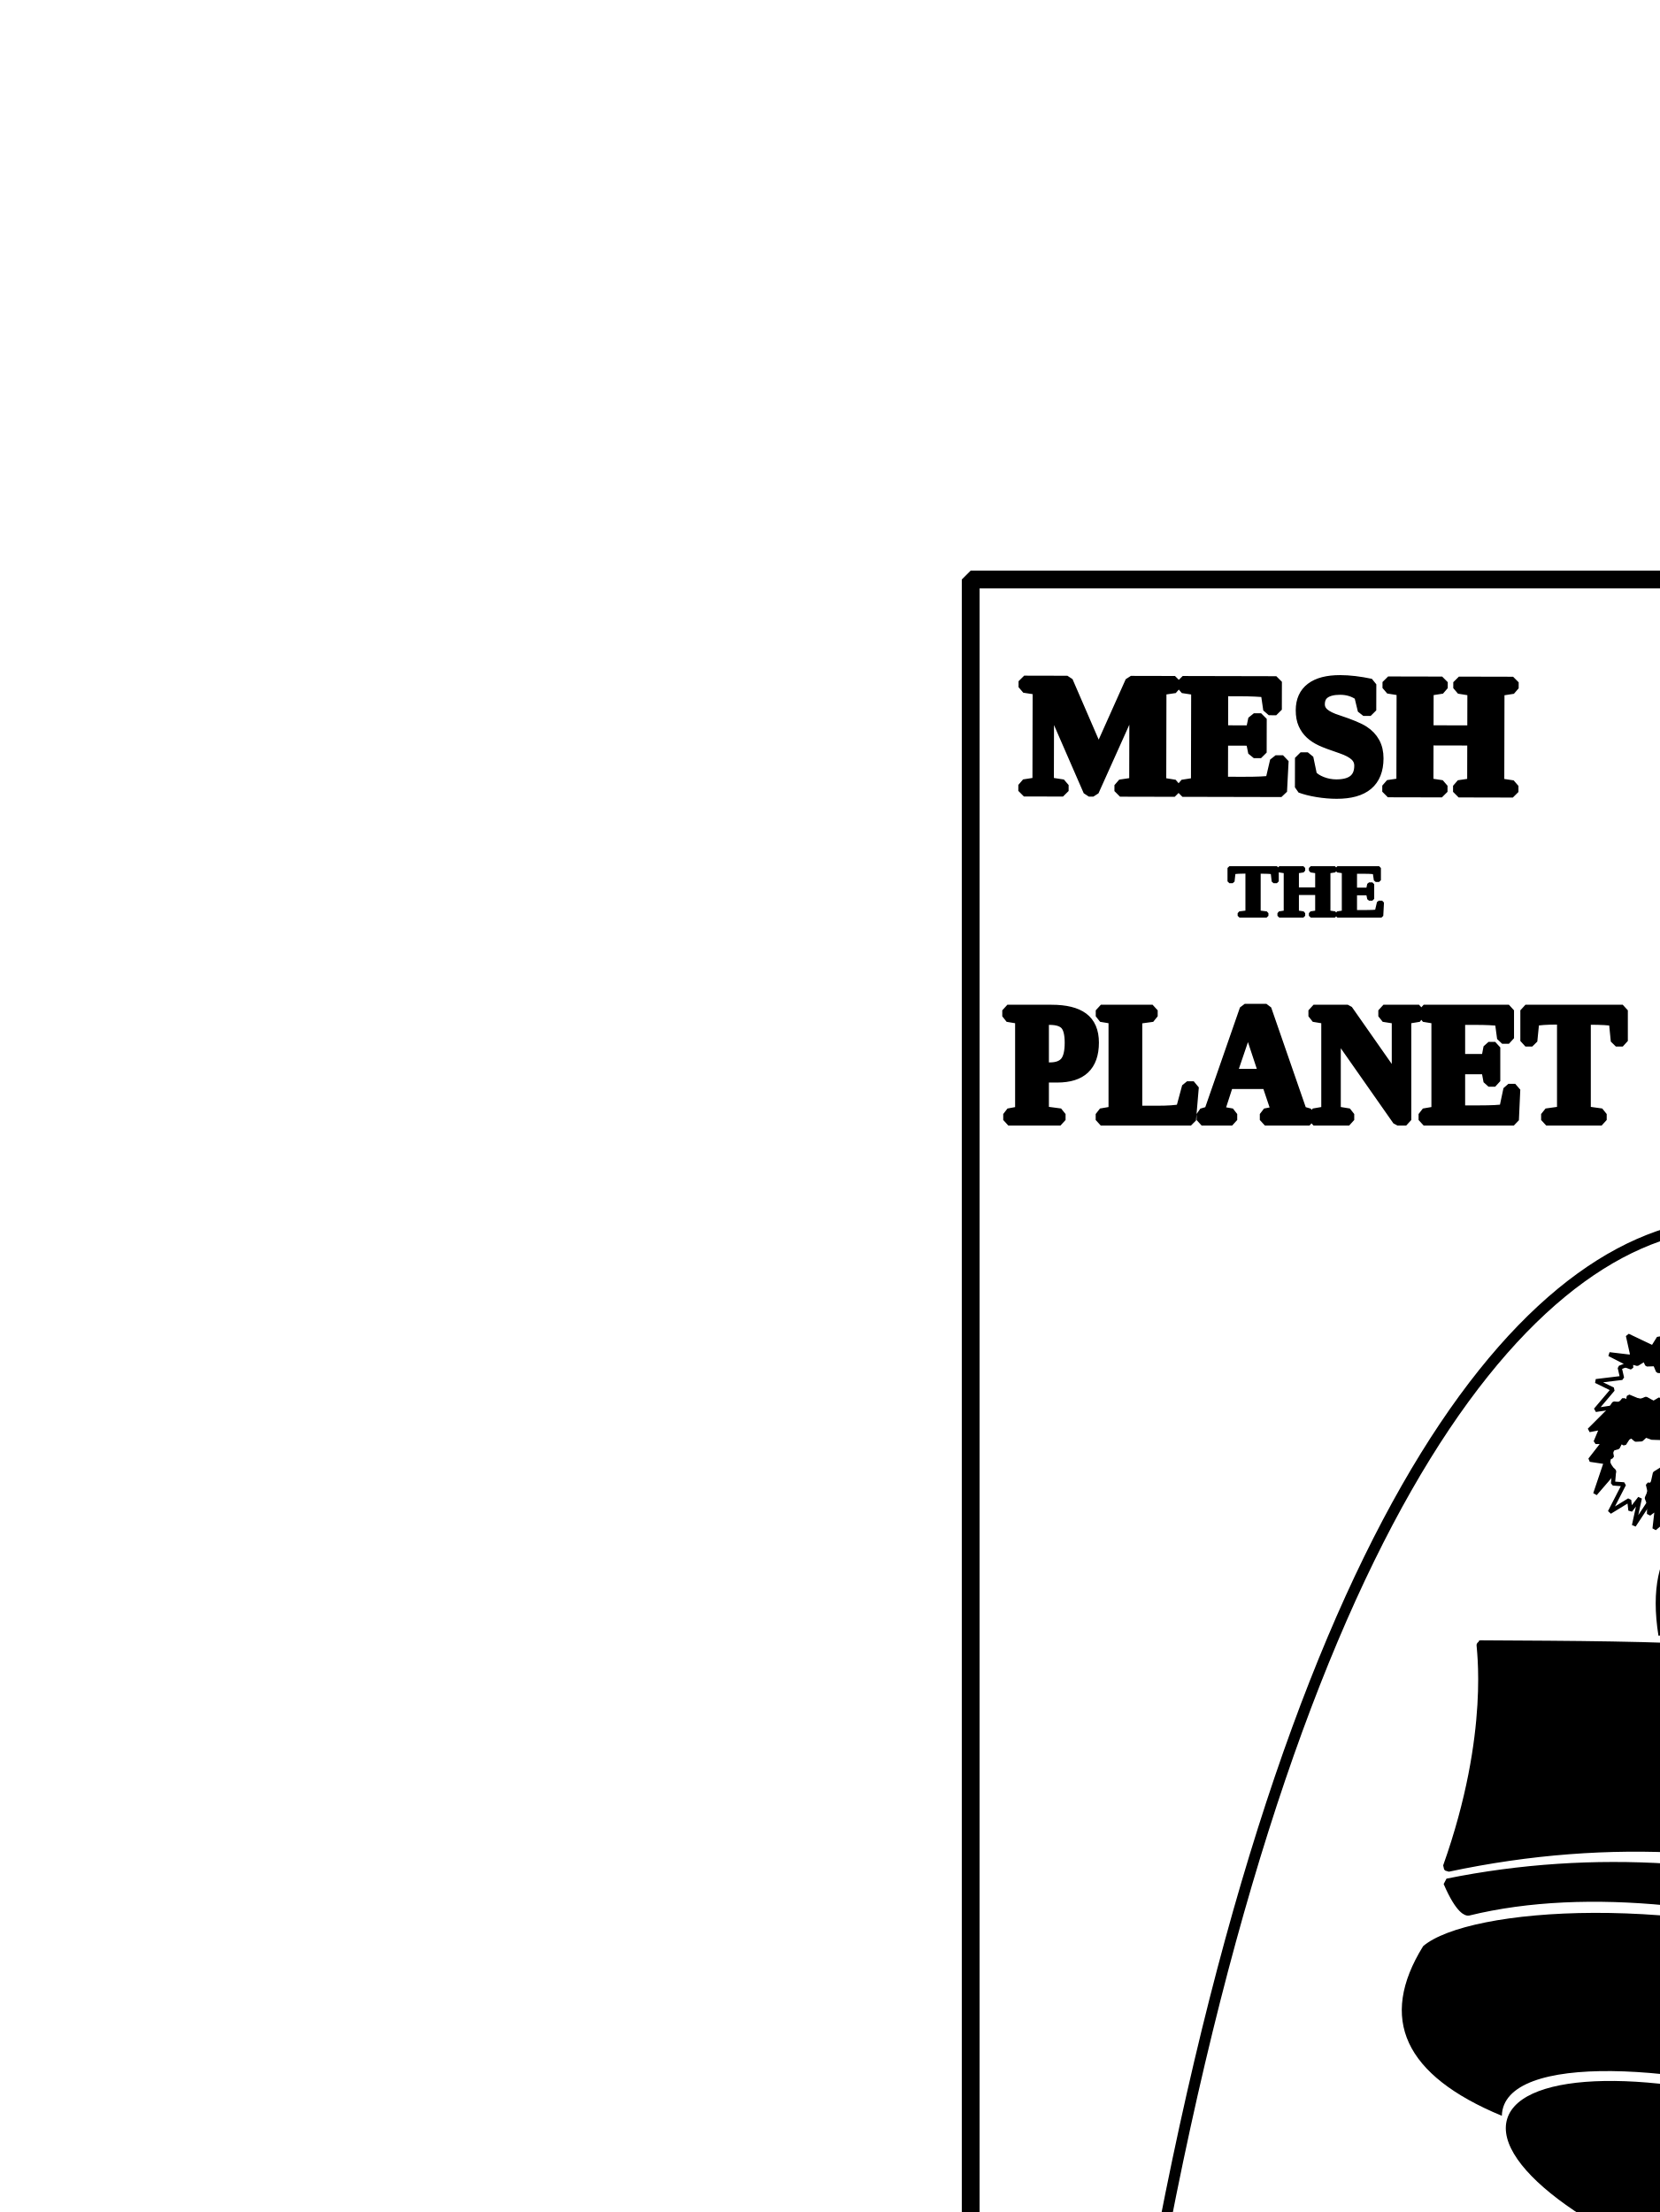
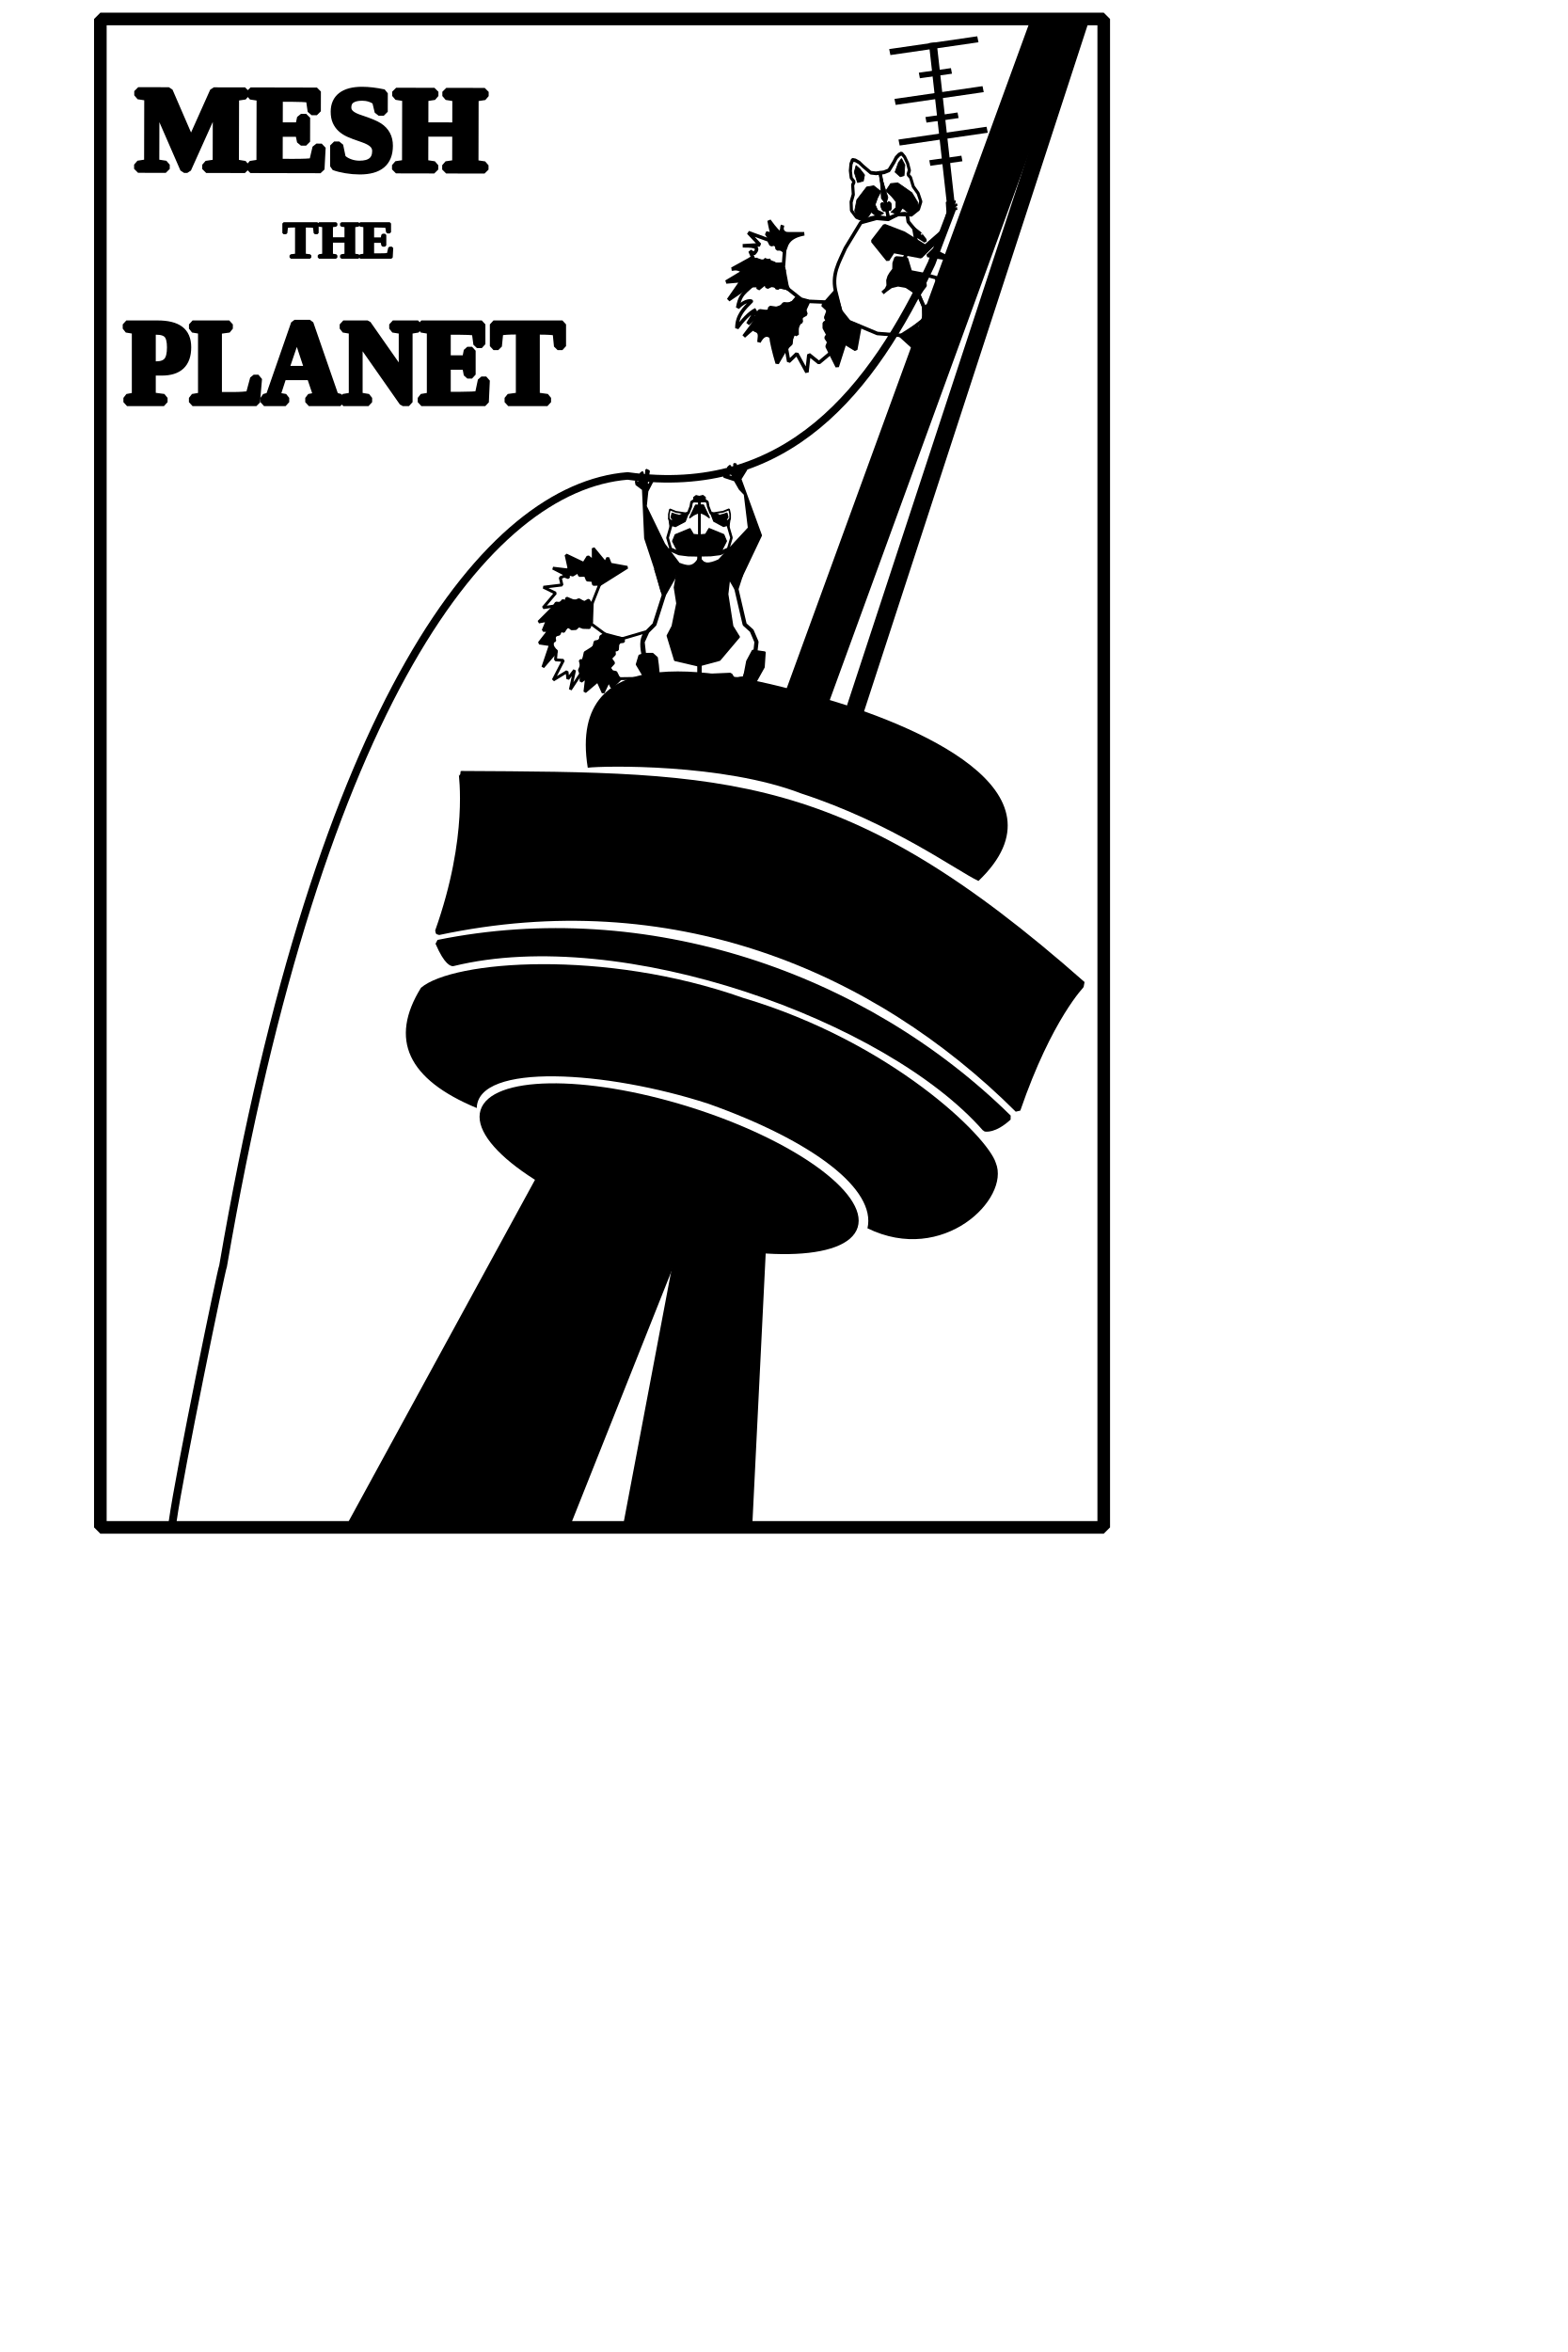
- <svg xmlns="http://www.w3.org/2000/svg" width="648.48pt" height="864.48pt" viewBox="0 0 648.48 864.48">
+ <svg xmlns="http://www.w3.org/2000/svg" width="864.48pt" height="1296.72pt" viewBox="0 0 864.48 1296.72">
  <defs />
-   <g id="group0" transform="matrix(0.6439767 0 0 0.6439428 363.84 216.24)" fill="none">
+   <g id="group0" transform="matrix(0.6439767 0 0 0.6439428 39.83999 0.2399902)" fill="none">
    <path id="shape0111" transform="matrix(1.1159 0 0 1.074663 85.98168 39.41045)" fill="none" stroke="#000000" stroke-width="6" stroke-linecap="square" stroke-linejoin="miter" stroke-miterlimit="2" d="M583.601 0L597.688 130.646C593.932 140.979 582.314 172.369 582.203 173.078C537.1 273.175 471.817 359.781 349.063 342.156C241.607 351.273 113.238 520.725 38.713 971.468C37.423 974.148 5.28 1135.56 0 1175.14" />
    <path id="shape311" transform="matrix(-0.2702121 0.03546806 0.06016113 0.3288145 691.4199 158.0897)" fill="#000000" fill-rule="evenodd" stroke="#000000" stroke-width="2.4" stroke-linecap="square" stroke-linejoin="bevel" d="M0 16.56L18.72 0L41.4 0.72L79.2 30.24L91.8 56.88L90 73.8L64.08 86.04L41.4 65.88L25.92 79.92L3.6 72.72L20.52 63.36L25.2 48.24L14.04 32.04Z" />
    <path id="shape021" transform="matrix(-0.2702121 0.03546806 0.06016113 0.3288145 689.311 133.6789)" fill="none" stroke="#000000" stroke-width="9.6" stroke-linecap="square" stroke-linejoin="bevel" d="M0.96 160.8L34.08 153.6L54.24 154.56L72.96 159.36L98.88 146.88L110.4 128.64L106.56 107.04L95.52 88.32L92.16 64.32L85.92 56.16L92.64 45.6L91.2 27.36L85.44 10.08L78.24 0L69.6 2.4L59.04 9.12L49.44 19.68L29.28 38.88L12.96 42.24L0 42.24Z" />
    <path id="shape24" transform="matrix(0.2702121 -0.03546806 0.06016113 0.3288145 689.0698 133.7193)" fill="none" stroke="#000000" stroke-width="9.6" stroke-linecap="square" stroke-linejoin="bevel" d="M0.96 160.8L34.08 153.6L54.24 154.56L72.96 159.36L98.88 146.88L110.4 128.64L106.56 107.04L95.52 88.32L92.16 64.32L85.92 56.16L92.64 45.6L91.2 27.36L85.44 10.08L78.24 0L69.6 2.4L59.04 9.12L49.44 19.68L29.28 38.88L12.96 42.24L0 42.24Z" />
    <path id="shape25" transform="matrix(0.2702121 -0.03546806 0.06016113 0.3288145 691.6938 147.1531)" fill="#000000" fill-rule="evenodd" stroke="#000000" stroke-width="2.4" stroke-linecap="square" stroke-linejoin="bevel" d="M0 0L10.08 66.6C6.794 73.075 -4.227 84.192 10.201 80.038C14.514 73.73 0.05 86.255 0.699 82.355Z" />
    <path id="shape26" transform="matrix(0.2731139 -0.002831231 0.01759694 0.3329513 703.9719 135.4853)" fill="#000000" fill-rule="evenodd" stroke="#000000" stroke-width="2.4" stroke-linecap="square" stroke-linejoin="bevel" d="M22.513 0L31.873 16.56L27.553 43.56L15.613 46.341L0 34.402L12.433 10.08Z" />
    <path id="shape27" transform="matrix(0.2702121 -0.03546806 0.06016113 0.3288145 695.7831 157.5258)" fill="#000000" fill-rule="evenodd" stroke="#000000" stroke-width="2.4" stroke-linecap="square" stroke-linejoin="bevel" d="M0 16.56L18.72 0L41.4 0.72L79.2 30.24L91.8 56.88L90 73.8L64.08 86.04L41.4 65.88L25.92 79.92L3.6 72.72L20.52 63.36L25.2 48.24L14.04 32.04Z" />
    <path id="shape28" transform="matrix(0.2702121 -0.03546806 0.06016113 0.3288145 696.2963 172.8529)" fill="#000000" fill-rule="evenodd" stroke="#000000" stroke-width="2.4" stroke-linecap="square" stroke-linejoin="bevel" d="M1.8 3.96L10.08 0C19.53 1.186 16.23 7.176 16.56 10.8C15.659 15.418 14.964 20.197 10.44 21.96C6.322 21.927 1.681 20.192 0 28.08C0.6 20.04 -0.813 12.805 1.8 3.96Z" />
    <path id="shape1111" transform="matrix(-0.2702121 0.03546806 0.06016113 0.3288145 691.6107 147.1552)" fill="#000000" fill-rule="evenodd" stroke="#000000" stroke-width="2.4" stroke-linecap="square" stroke-linejoin="bevel" d="M0 0L10.08 66.6C6.794 73.075 -4.227 84.192 10.201 80.038C14.514 73.73 0.05 86.255 0.699 82.355Z" />
    <path id="shape2111" transform="matrix(-0.2702121 0.03546806 0.06016113 0.3288145 676.8382 140.6279)" fill="#000000" fill-rule="evenodd" stroke="#000000" stroke-width="2.4" stroke-linecap="square" stroke-linejoin="bevel" d="M20.902 0L30.262 16.56L25.942 43.56L7.22 41.682L0 26.696L10.822 10.08Z" />
    <path id="shape411" transform="matrix(-0.2702121 0.03546806 0.06016113 0.3288145 696.4078 172.8295)" fill="#000000" fill-rule="evenodd" stroke="#000000" stroke-width="2.4" stroke-linecap="square" stroke-linejoin="bevel" d="M1.8 3.96L10.08 0C19.53 1.186 16.23 7.176 16.56 10.8C15.659 15.418 14.964 20.197 10.44 21.96C6.322 21.927 1.681 20.192 0 28.08C0.6 20.04 -0.813 12.805 1.8 3.96Z" />
    <path id="shape49" transform="matrix(-1.390057 0.2060849 0.1259093 1.282381 749.416 272.0847)" fill="#000000" fill-rule="evenodd" stroke="#000000" stroke-opacity="0" stroke-width="0.816" stroke-linecap="square" stroke-linejoin="bevel" d="M31.203 6.516L22.32 17.686L19.68 22.126L15.36 22.366L2.16 17.686L0 10.846L4.08 8.206L10.08 11.086L16.32 17.686L18.182 0Z" />
    <path id="shape53" transform="matrix(1.392169 0.2452921 -0.2219974 1.259959 730.268 256.87)" fill="#000000" fill-rule="evenodd" stroke="#000000" stroke-width="0.816" stroke-linecap="square" stroke-linejoin="bevel" d="M0 5.6L1.188 10.182L4.921 0.849L3.564 0Z" />
    <path id="shape1" transform="matrix(0.9870288 0.1605442 -0.1605442 0.9870289 662.9594 175.0745)" fill="none" stroke="#000000" stroke-width="3.038" stroke-linecap="square" stroke-linejoin="bevel" d="M14.607 12.96L5.035 36.607C1.851 49.218 -3.764 61.168 3.701 76.678L9.604 90.55L18.207 98.28L43.767 104.4L66.087 102.6L81.116 86.213L79.047 74.52L72.567 65.16L61.767 60.48L57.807 50.4L56.007 37.8L58.887 29.16L63.927 21.24L60.327 10.8L54.567 5.76L52.767 0L44.847 0.72L37.287 6.48L27.207 7.2Z" />
    <path id="shape21" transform="matrix(0.9848303 0.1735214 -0.1735214 0.9848303 727.6531 234.191)" fill="none" stroke="#000000" stroke-width="3.038" stroke-linecap="square" stroke-linejoin="bevel" d="M0 17.28L4.32 9.36L1.08 0L12.6 1.08L17.28 9.36L14.76 20.52L6.84 28.44Z" />
    <path id="shape31" transform="matrix(0.9848303 0.1735214 -0.1735214 0.9848303 748.6334 169.001)" fill="#000000" fill-rule="evenodd" stroke="#000000" stroke-opacity="0" stroke-width="3.038" stroke-linecap="square" stroke-linejoin="bevel" d="M6.022 13.466L9.313 9.109L7.509 10.116L11.009 8.466L10.081 6.131L8.228 7.357L10.514 4.676L9.325 2.817L8.228 4.472L8.376 1.347L7.113 0.536L6.701 2.775L6.244 0L4.631 0.629L4.834 3.623L2.683 5.711L2.428 3.774L1.76 2.427L0 3.685L2.458 13.806Z" />
    <path id="shape41" transform="matrix(0.9848303 0.1735214 -0.1735214 0.9848303 595.9459 188.3386)" fill="#000000" fill-rule="evenodd" stroke="#000000" stroke-width="3.038" stroke-linecap="square" stroke-linejoin="bevel" d="M18.146 23.503L19.198 17.467C21.07 11.249 26.34 8.251 32.326 5.931L17.616 8.485C12.77 8.236 12.299 4.221 12.821 2.019L12.652 9.36C10.589 8.572 7.501 6.545 0.768 0C5.541 12.942 6.998 12.17 4.185 11.095L0 10.858C1.224 11.438 4.404 17.328 9.535 17.951C12.871 19.531 14.57 21.443 17.906 23.023Z" />
    <path id="shape51" transform="matrix(0.9848303 0.1735214 -0.1735214 0.9848303 576.2139 198.3111)" fill="none" stroke="#000000" stroke-width="3.038" stroke-linecap="square" stroke-linejoin="bevel" d="M37.288 22.498L36.088 10.498L21.448 3.058L21.448 3.298L2.77 0L14.248 8.578L0 11.942C5.539 10.944 16.34 8.694 10.62 16.894L6.937 15.35L11.848 22.738Z" />
    <path id="shape61" transform="matrix(0.9848303 0.1735214 -0.1735214 0.9848303 564.2919 216.5694)" fill="#000000" fill-rule="evenodd" stroke="#000000" stroke-width="3.038" stroke-linecap="square" stroke-linejoin="bevel" d="M19.262 0L3.048 13.092L19.461 7.968L2.575 13.175C7.429 11.444 8.776 12.176 13.308 13.234L0 24.839L13.028 21.325L4.556 39.633L24.261 20.448C29.306 20.576 34.336 20.319 39.381 20.448C43.776 20.559 48.186 21.056 52.581 21.168L45.621 2.688L16.676 1.918Z" />
    <path id="shape71" transform="matrix(0.9848303 0.1735214 -0.1735214 0.9848303 573.9773 239.5259)" fill="none" stroke="#000000" stroke-width="3.038" stroke-linecap="square" stroke-linejoin="bevel" d="M52.739 7.68L38.579 5.68434e-14C29.459 3.86358e-14 20.339 1.95399e-14 11.219 0L4.259 8.88C2.153 12.017 -0.022 14.961 0 23.949C5.838 15.148 11.229 16.242 10.499 16.56C5.788 23.315 0.397 30.441 2.383 41.277C5.33 34.962 10.857 25.933 15.655 22.897L12.999 25.802L15.78 23.606L10.917 36.009C15.133 30.576 19 26.647 22.731 24.331Z" />
    <path id="shape81" transform="matrix(0.9848303 0.1735214 -0.1735214 0.9848303 581.9908 248.4925)" fill="#000000" fill-rule="evenodd" stroke="#000000" stroke-width="3.038" stroke-linecap="square" stroke-linejoin="bevel" d="M49.051 0.48L43.771 0L8.332 23.368L0 39.702C5.104 33.581 6.164 30.69 8.538 32.836C14.334 33.452 12.993 38.407 13.596 42.18C15.56 36.044 18.586 33.635 23.01 36.135C23.763 39.343 27.674 48.628 32.125 57.436L39.707 36.848L46.411 2.16Z" />
    <path id="shape91" transform="matrix(0.9848303 0.1735214 -0.1735214 0.9848303 619.4637 253.6577)" fill="none" stroke="#000000" stroke-width="3.038" stroke-linecap="square" stroke-linejoin="bevel" d="M11.49 2.375L0 45.423L3.765 55.726L9.453 47.9L20.711 62.001L19.742 46.819L29.458 52.174L41.752 37.579C49.403 33.639 32.066 8.654 26.731 0L10.53 2.135Z" />
    <path id="shape101" transform="matrix(0.9848303 0.1735214 -0.1735214 0.9848303 647.3061 247.7329)" fill="#000000" fill-rule="evenodd" stroke="#000000" stroke-width="3.038" stroke-linecap="square" stroke-linejoin="bevel" d="M6.197 0.389L0 10.496C5.899 17.044 10.591 36.434 7.505 47.923L19.013 63.442L21.855 42.227L32.072 46.276L32.203 26.27L22.832 24.265C20.425 25.686 21.851 24.921 14.094 16.898L5.641 0Z" />
    <path id="shape111" transform="matrix(0.9848303 0.1735214 -0.1735214 0.9848303 596.6808 205.7531)" fill="#000000" fill-rule="evenodd" stroke="#000000" stroke-width="3.038" stroke-linecap="square" stroke-linejoin="bevel" d="M13.046 4.767L8.083 5.642L6.346 1.317L2.258 3.013L0 0L14.02 3.377Z" />
    <path id="shape121" transform="matrix(0.9848303 0.1735214 -0.1735214 0.9848303 577.5068 232.8242)" fill="#000000" fill-rule="evenodd" stroke="#000000" stroke-width="3.038" stroke-linecap="square" stroke-linejoin="bevel" d="M4.294 5.261L0.696 10.892L6.451 10.365L11.888 9.407L12.151 12.285L17.531 6.109L19.465 9.535L24.874 5.657L28.14 8.981L32.048 4.881L32.126 0L37.726 8.485L37.039 6.926L8.186 5.292L0 12.477Z" />
    <path id="shape131" transform="matrix(0.9848303 0.1735214 -0.1735214 0.9848303 618.9646 256.6525)" fill="#000000" fill-rule="evenodd" stroke="#000000" stroke-width="3.038" stroke-linecap="square" stroke-linejoin="bevel" d="M9.562 0L8.545 6.807L8.463 4.824L11.222 10.139L7.017 13.595L7.187 13.256L8.459 17.253L7.017 18.347C4.912 23.057 6.331 25.624 6.83 28.75L2.242 27.609L2.962 37.23L0 41.164L6.678 1.037Z" />
    <path id="shape141" transform="matrix(0.9848303 0.1735214 -0.1735214 0.9848303 582.4556 219.8302)" fill="#000000" fill-rule="evenodd" stroke="#000000" stroke-width="3.038" stroke-linecap="square" stroke-linejoin="bevel" d="M0.653 8.741L0 6.419L4.22 6.528L4.39 5.001L2.851 3.236L8.293 2.116L15.684 0L11.857 2.794L10.359 0.207L19.451 2.017L19.154 2.794L22.454 2.463L25.68 1.407L29.087 7.428L3.227 1.22Z" />
    <path id="shape151" transform="matrix(0.9848303 0.1735214 -0.1735214 0.9848303 589.1571 248.3915)" fill="#000000" fill-rule="evenodd" stroke="#000000" stroke-width="3.038" stroke-linecap="square" stroke-linejoin="bevel" d="M6.58 20.971L9.974 19.613L0 21.527L2.643 17.162L10.373 16.775L10.652 12.826L17.436 12.606L18.354 13.663L21.928 7.672L28.157 7.062L32.274 0L29.422 7.326L36.623 9.469L33.851 2.063L8.786 19.613Z" />
    <path id="shape161" transform="matrix(0.9848303 0.1735214 -0.1735214 0.9848303 642.9519 258.3841)" fill="#000000" fill-rule="evenodd" stroke="#000000" stroke-width="3.038" stroke-linecap="square" stroke-linejoin="bevel" d="M3.914 0L0 2.364L5.664 6.04L4.474 12.542L7.361 16.392L8.38 13.337L4.125 17.477L4.833 21.495L8.905 26.626L7.709 29.518L10.099 32.021Z" />
    <path id="shape17" transform="matrix(0.9848303 0.1735214 -0.1735214 0.9848303 699.5197 218.5072)" fill="#000000" fill-rule="evenodd" stroke="#000000" stroke-width="3.038" stroke-linecap="square" stroke-linejoin="bevel" d="M5.337 5.602L6.133 0.93L15.01 0L20.276 10.526L32.983 10.724L33.411 21.536L30.782 28.658L20.314 23.191L11.792 23.231L6.133 25.69L2.42 29.512L0 32.376L2.696 28.852L3.669 25.438L2.696 21.048L3.113 17.634L4.225 14.707L6.171 10.967Z" />
    <path id="shape18" transform="matrix(0.9848303 0.1735214 -0.1735214 0.9848303 691.2927 172.462)" fill="#000000" fill-rule="evenodd" stroke="#000000" stroke-width="3.038" stroke-linecap="square" stroke-linejoin="bevel" d="M15.53 47.687L18.924 39.711L42.92 40.083L57.68 19.203L60.841 0L59.48 0.123L58.4 14.163L45.08 30.723L25.203 22.741L7.731 19.314L0 34.117Z" />
    <path id="shape20" transform="matrix(1 0 0 1 720.6618 195.0717)" fill="#000000" fill-rule="evenodd" stroke="#000000" stroke-width="2.486" stroke-linecap="square" stroke-linejoin="bevel" d="M0 0C2.61 2.015 2.43 1.945 5.04 3.96C7.469 7.231 2.661 0.536 9.72 9.84L9.72 11.28L1.56 6L0.48 1.44Z" />
    <path id="shape211" transform="matrix(1 0 0 1 732.3018 213.3593)" fill="#000000" fill-rule="evenodd" stroke="#000000" stroke-width="2.486" stroke-linecap="square" stroke-linejoin="bevel" d="M7.932 1.754L17.892 6.674L17.05 7.976L0 5.232L5.34 0Z" />
    <g id="group01" transform="matrix(1 0 0 1 399.4217 396.6901)" fill="none">
      <path id="shape231" transform="matrix(1 0 0 1 3.84 92.47502)" fill="none" stroke="#000000" stroke-width="2.486" stroke-linecap="square" stroke-linejoin="bevel" d="M48.48 9.147C44.404 7.025 33.758 1.363 30.083 0.043C22.898 -0.285 22.104 1.312 20.919 2.589L14.64 5.067L16.08 11.307L0.24 13.227L10.56 18.267L0 30.747L9.6 29.307C13.914 27.507 17.467 24.159 24.652 24.82C34.665 25.352 38.465 28.165 41.52 28.227L48.24 11.307Z" />
      <path id="shape241" transform="matrix(1 0 0 1 -1.1368683772e-13 117.6349)" fill="#000000" fill-rule="evenodd" stroke="#000000" stroke-width="2.486" stroke-linecap="square" stroke-linejoin="bevel" d="M45.24 19.027L45.84 1.867L27.644 0L11.52 6.307L0 17.827L7.44 16.387L3.84 25.027L8.88 25.027L0.48 35.827L10.08 37.267L3.6 56.467L15.255 42.935C10.672 38.737 10.072 33.876 12.54 31.395C13.922 24.015 33.859 17.061 45.36 19.267Z" />
      <path id="shape29" transform="matrix(1 0 0 1 9.824745 130.5325)" fill="#000000" fill-rule="evenodd" stroke="#000000" stroke-width="2.239" stroke-linecap="square" stroke-linejoin="bevel" d="M33.602 9.843L28.171 9.673L24.438 8.316L21.892 10.691L18.328 10.861L14.934 7.976L11.54 13.237L9.334 12.049L7.637 15.443L3.224 16.631L4.073 21.213L0 21.383L2.036 10.861L17.819 0L35.468 3.734L35.468 3.734Z" />
      <g id="group1" transform="translate(11.47373, -1.1368683772e-13)" fill="none">
        <path id="shape02" transform="matrix(0.7405635 0 0 0.6873078 72.36445 162.562)" fill="#000000" fill-rule="evenodd" stroke="#000000" stroke-width="2.006" stroke-linecap="square" stroke-linejoin="bevel" d="M34.2 31.44L28.303 46.711L18.083 47.16L9.434 30.542L0 13.474L3.145 2.246L9.434 0L18.476 0L23.586 4.941L24.765 14.373L25.945 28.296Z" />
        <path id="shape11" transform="matrix(0.7405635 0 0 0.6873078 154.2115 159.8403)" fill="#000000" fill-rule="evenodd" stroke="#000000" stroke-width="2.006" stroke-linecap="square" stroke-linejoin="bevel" d="M0 36L7.014 46.08L19.095 46.08L28.058 37.44L36.631 20.88L37.8 2.16L23.771 0L17.146 13.32L13.639 33.12Z" />
-         <path id="shape21111" transform="matrix(0.7405635 0 0 0.6873078 143.2808 -1.1368683772e-13)" fill="#000000" fill-rule="evenodd" stroke="#000000" stroke-width="2.006" stroke-linecap="square" stroke-linejoin="bevel" d="M0 119.16L33.84 79.92L29.16 38.16L23.4 31.68L17.64 20.88L5.4 16.56L5.4 12.96L16.56 17.28L9.72 4.68L12.24 2.16L17.64 14.4L16.92 0L19.08 0.36L19.8 14.04L22.68 3.6L27 2.88L22.32 14.4L28.8 7.56L31.32 7.2L24.48 19.08L48.24 89.28L25.56 140.76L12.96 139.68Z" />
+         <path id="shape21111" transform="matrix(0.7405635 0 0 0.6873078 143.2808 -1.7053025658e-13)" fill="#000000" fill-rule="evenodd" stroke="#000000" stroke-width="2.006" stroke-linecap="square" stroke-linejoin="bevel" d="M0 119.16L33.84 79.92L29.16 38.16L23.4 31.68L17.64 20.88L5.4 16.56L5.4 12.96L16.56 17.28L9.72 4.68L12.24 2.16L17.64 14.4L16.92 0L19.08 0.36L19.8 14.04L22.68 3.6L27 2.88L22.32 14.4L28.8 7.56L31.32 7.2L24.48 19.08L48.24 89.28L25.56 140.76L12.96 139.68Z" />
        <path id="shape3111" transform="matrix(0.4713958 0 0 0.5451302 125.9845 27.21739)" fill="#000000" fill-rule="evenodd" stroke="#000000" stroke-width="2.006" stroke-linecap="square" stroke-linejoin="bevel" d="M0 1.44L6.72 0L11.04 2.88L11.04 6.24L10.56 8.64L0.96 8.64Z" />
        <path id="shape4" transform="matrix(0.4713958 0 0 0.5451302 126.2108 31.66565)" fill="none" stroke="#000000" stroke-width="4.56" stroke-linecap="square" stroke-linejoin="bevel" d="M10.56 0L14.4 1.92L15.84 9.12L20.16 18.72L28.8 22.56L45.12 26.4L51.84 39.36L58.08 58.08L51.84 76.32L36 82.08L19.68 84L0 84.48L0 0.48Z" />
        <path id="shape5" transform="matrix(0.4713958 0 0 0.5451302 137.7506 38.9922)" fill="none" stroke="#000000" stroke-width="2.88" stroke-linecap="square" stroke-linejoin="bevel" d="M0 6.24L18.24 3.84L29.28 0L31.2 7.68L31.2 14.88L25.44 19.2L20.16 12.48Z" />
        <path id="shape6" transform="matrix(0.4713958 0 0 0.5451302 135.4879 41.60883)" fill="#000000" fill-rule="evenodd" stroke="#000000" stroke-width="2.006" stroke-linecap="square" stroke-linejoin="bevel" d="M0 0L6.24 13.92L24 22.08L31.2 20.16L24.48 6.72Z" />
        <path id="shape7" transform="matrix(0.4713958 0 0 0.5451302 126.2108 35.32893)" fill="#000000" fill-rule="evenodd" stroke="#000000" stroke-width="2.006" stroke-linecap="square" stroke-linejoin="bevel" d="M0.48 0L7.2 0L18.24 20.16L10.56 15.36L3.36 12.48L0 13.44Z" />
        <path id="shape8" transform="matrix(0.4713958 0 0 0.5451302 125.9845 55.47694)" fill="#000000" fill-rule="evenodd" stroke="#000000" stroke-width="2.006" stroke-linecap="square" stroke-linejoin="bevel" d="M17.76 0L44.64 9.6L49.44 19.68L39.36 36.96L18.72 39.84L0 39.84L0.96 10.08L11.52 9.12Z" />
        <path id="shape9" transform="matrix(0.4713958 0 0 0.5451302 151.3268 46.84208)" fill="none" stroke="#000000" stroke-width="2.006" stroke-linecap="square" stroke-linejoin="miter" stroke-miterlimit="2" d="M2.4 0L0 13.92" />
        <path id="shape10" transform="matrix(0.4713958 0 0 0.5451302 149.2525 48.04038)" fill="#000000" fill-rule="evenodd" stroke="#000000" stroke-width="2.006" stroke-linecap="square" stroke-linejoin="bevel" d="M5.431 0L4.243 9.504L0 3.394Z" />
        <path id="shape11111" transform="matrix(0.4713958 0 0 0.5451302 144.3726 42.21214)" fill="#000000" fill-rule="evenodd" stroke="#000000" stroke-width="2.006" stroke-linecap="square" stroke-linejoin="bevel" d="M0 3.055L5.6 1.867L11.37 0L13.237 6.619L10.182 10.013Z" />
        <path id="shape03" transform="matrix(-0.4713958 0 0 0.5451302 126.4519 27.31316)" fill="#000000" fill-rule="evenodd" stroke="#000000" stroke-width="2.006" stroke-linecap="square" stroke-linejoin="bevel" d="M0 1.44L6.72 0L11.04 2.88L11.04 6.24L10.56 8.64L0.96 8.64Z" />
        <path id="shape12" transform="matrix(-0.4713958 0 0 0.5451302 126.2257 31.76142)" fill="none" stroke="#000000" stroke-width="4.8" stroke-linecap="square" stroke-linejoin="bevel" d="M10.56 0L14.4 1.92L15.84 9.12L20.16 18.72L28.8 22.56L45.12 26.4L51.84 39.36L58.08 58.08L51.84 76.32L36 82.08L19.68 84L0 84.48L0 0.48Z" />
        <path id="shape22" transform="matrix(-0.4713958 0 0 0.5451302 114.6859 39.08797)" fill="none" stroke="#000000" stroke-width="2.88" stroke-linecap="square" stroke-linejoin="bevel" d="M0 6.24L18.24 3.84L29.28 0L31.2 7.68L31.2 14.88L25.44 19.2L20.16 12.48Z" />
        <path id="shape32" transform="matrix(-0.4713958 0 0 0.5451302 116.9486 41.70459)" fill="#000000" fill-rule="evenodd" stroke="#000000" stroke-width="2.006" stroke-linecap="square" stroke-linejoin="bevel" d="M0 0L6.24 13.92L24 22.08L31.2 20.16L24.48 6.72Z" />
        <path id="shape4111" transform="matrix(-0.4713958 0 0 0.5451302 126.2257 35.42469)" fill="#000000" fill-rule="evenodd" stroke="#000000" stroke-width="2.006" stroke-linecap="square" stroke-linejoin="bevel" d="M0.48 0L7.2 0L18.24 20.16L10.56 15.36L3.36 12.48L0 13.44Z" />
        <path id="shape511" transform="matrix(-0.4713958 0 0 0.5451302 126.4519 55.57271)" fill="#000000" fill-rule="evenodd" stroke="#000000" stroke-width="2.006" stroke-linecap="square" stroke-linejoin="bevel" d="M17.76 0L44.64 9.6L49.44 19.68L39.36 36.96L18.72 39.84L0 39.84L0.96 10.08L11.52 9.12Z" />
        <path id="shape611" transform="matrix(-0.4713958 0 0 0.5451302 101.1097 46.93784)" fill="none" stroke="#000000" stroke-width="2.006" stroke-linecap="square" stroke-linejoin="miter" stroke-miterlimit="2" d="M2.4 0L0 13.92" />
        <path id="shape711" transform="matrix(-0.4713958 0 0 0.5451302 103.1839 48.13614)" fill="#000000" fill-rule="evenodd" stroke="#000000" stroke-width="2.006" stroke-linecap="square" stroke-linejoin="bevel" d="M5.431 0L4.243 9.504L0 3.394Z" />
        <path id="shape811" transform="matrix(-0.4713958 0 0 0.5451302 108.0638 42.30791)" fill="#000000" fill-rule="evenodd" stroke="#000000" stroke-width="2.006" stroke-linecap="square" stroke-linejoin="bevel" d="M0 3.055L5.6 1.867L11.37 0L13.237 6.619L10.182 10.013Z" />
        <path id="shape1211" transform="matrix(0.7405635 0 0 0.6873078 77.51877 73.40447)" fill="none" stroke="#000000" stroke-width="4.8" stroke-linecap="square" stroke-linejoin="bevel" d="M32.4 0L22.56 10.32L18.699 33.547L24.532 56.768L13.68 93.36L5.411 102.337L0 115.2L2.4 138.48L11.52 153.36L14.16 160.56L26.88 162L30.24 156L65.76 157.68L65.76 6.48L53.04 6.24L42.24 4.8Z" />
        <path id="shape012" transform="matrix(-0.7405636 0 0 0.6873078 175.0212 73.35206)" fill="none" stroke="#000000" stroke-width="4.8" stroke-linecap="square" stroke-linejoin="bevel" d="M32.4 0L22.56 10.32L17.682 31.005L23.192 49.337L13.68 93.36L5.52 101.28L0 115.2L2.4 138.48L11.52 153.36L14.16 160.56L26.88 162L30.24 156L65.76 157.68L65.76 6.48L53.04 6.24L42.24 4.8Z" />
        <path id="shape13" transform="matrix(0.7405635 0 0 0.6873078 126.396 80.19646)" fill="#000000" fill-rule="evenodd" stroke="#000000" stroke-width="2.006" stroke-linecap="square" stroke-linejoin="bevel" d="M2.174 3.36C6.456 15.179 38.229 0.891 32.894 0L34.56 23.238L32.16 45.798L37.92 85.638L45.6 99.078L23.04 127.878L0 134.598Z" />
-         <path id="shape14" transform="matrix(0.7405635 0 0 0.6873078 126.9681 78.81368)" fill="#000000" fill-rule="evenodd" stroke="#000000" stroke-width="2.006" stroke-linecap="square" stroke-linejoin="bevel" d="M31.651 7.841C21.235 10.074 11.153 21.048 0 9.581L0.379 4.107C8.913 22.507 43.309 -15.495 31.651 7.841Z" />
+         <path id="shape14" transform="matrix(0.7405635 0 0 0.6873078 126.9681 78.81367)" fill="#000000" fill-rule="evenodd" stroke="#000000" stroke-width="2.006" stroke-linecap="square" stroke-linejoin="bevel" d="M31.651 7.841C21.235 10.074 11.153 21.048 0 9.581L0.379 4.107C8.913 22.507 43.309 -15.495 31.651 7.841Z" />
        <path id="shape15" transform="matrix(0.7405635 0 0 0.6873078 98.75813 79.78172)" fill="#000000" fill-rule="evenodd" stroke="#000000" stroke-width="2.006" stroke-linecap="square" stroke-linejoin="bevel" d="M37.172 0C30.151 14.861 22.491 11.699 13.19 8.031L8.28 38.001L11.16 57.801L5.76 86.241L0 98.121L8.64 128.721L36 135.561Z" />
        <path id="shape16" transform="matrix(0.7405635 0 0 0.6873078 71.56464 4.948616)" fill="#000000" fill-rule="evenodd" stroke="#000000" stroke-width="2.006" stroke-linecap="square" stroke-linejoin="bevel" d="M49.32 115.92L33.12 92.88L11.88 45.72L13.68 27L21.6 10.44L20.16 7.56L15.12 19.8L12.96 17.28L15.48 1.8L12.24 0L10.8 15.48L7.92 2.88L5.4 5.04L8.64 15.48L5.4 8.64L1.44 8.28L5.4 17.64L0 14.4L0.72 18.72L8.28 24.84L10.8 85.68L25.56 133.92L47.52 131.04Z" />
        <path id="shape211111" transform="matrix(0.7404624 -0.01107392 0.01254763 0.687214 88.0753 89.50357)" fill="#000000" fill-rule="evenodd" stroke="#000000" stroke-width="2.006" stroke-linecap="square" stroke-linejoin="bevel" d="M11.555 0L7.222 29.538L0 1.055Z" />
        <path id="shape221" transform="matrix(0.7405635 0 0 0.6873078 150.1644 95.85361)" fill="#000000" fill-rule="evenodd" stroke="#000000" stroke-width="2.006" stroke-linecap="square" stroke-linejoin="bevel" d="M0 0L9.127 16.885L15.211 1.023Z" />
        <path id="shape23" transform="matrix(1.413613 0 0 1.279367 94.50426 94.87783)" fill="#000000" fill-rule="evenodd" stroke="#000000" stroke-width="0.816" stroke-linecap="square" stroke-linejoin="bevel" d="M8.28 0.84L1.515 14.088L0 6.96L0.24 0Z" />
        <path id="shape19" transform="matrix(1 0 0 1 46.0383 143.7417)" fill="none" stroke="#000000" stroke-width="2.486" stroke-linecap="square" stroke-linejoin="bevel" d="M13.768 6.12L34.648 0C25.578 9.339 34.836 26.315 35.978 39.909L12.049 40.248C6.495 38.32 2.85 32.253 0 24.465C8.548 12.128 9.684 10.3 14.128 5.76Z" />
        <path id="shape2211" transform="matrix(1 0 0 1 0.6959768 72.34172)" fill="#000000" fill-rule="evenodd" stroke="#000000" stroke-width="2.486" stroke-linecap="square" stroke-linejoin="bevel" d="M39.67 31.44L63.67 16.32L49.2 13.68L47.04 8.16L44.88 12.48L34.56 0L34.56 10.8L30 7.2L26.4 12.96L11.28 5.76L14.16 18.72L0 17.04L12.08 23.231C14.57 20.687 17.962 19.723 22.262 20.346C26.891 20.376 30.279 24.129 34.08 26.64Z" />
-         <path id="shape251" transform="matrix(1 0 0 1 -4.4267230237e-06 137.3592)" fill="none" stroke="#000000" stroke-width="2.486" stroke-linecap="square" stroke-linejoin="bevel" d="M45.529 8.617L34.246 0.263C27.413 0.124 12.838 -2.115 2.933 9.465L2.594 9.635C2.19 11.285 -3.631 21.383 3.612 22.702L2.926 30.503L9.646 30.983L1.006 47.783L12.766 40.583L13.486 46.823L19.246 39.383L15.646 55.943L24.907 41.911C24.577 38.77 24.299 35.619 26.183 32.036C26.463 30.326 29.189 26.137 32.122 23.211L45.766 8.543Z" />
+         <path id="shape251" transform="matrix(1 0 0 1 -5.0591119702e-06 137.3592)" fill="none" stroke="#000000" stroke-width="2.486" stroke-linecap="square" stroke-linejoin="bevel" d="M45.529 8.617L34.246 0.263C27.413 0.124 12.838 -2.115 2.933 9.465L2.594 9.635C2.19 11.285 -3.631 21.383 3.612 22.702L2.926 30.503L9.646 30.983L1.006 47.783L12.766 40.583L13.486 46.823L19.246 39.383L15.646 55.943L24.907 41.911C24.577 38.77 24.299 35.619 26.183 32.036C26.463 30.326 29.189 26.137 32.122 23.211L45.766 8.543Z" />
        <path id="shape261" transform="matrix(1 0 0 1 24.76627 145.9017)" fill="#000000" fill-rule="evenodd" stroke="#000000" stroke-width="2.486" stroke-linecap="square" stroke-linejoin="bevel" d="M35.76 3.96L20.88 0L6.96 15.24L1.416 23.493L0.24 30.84L0 40.44L4.8 36.84L3.36 49.32L14.4 39.96L18.96 50.04L23.76 39.96L26.4 45.48L33.6 38.28C29.34 36.185 22.425 28.264 23.478 26.209C22.853 24.176 22.987 29.235 23.648 22.815C26.23 16.052 29.468 9.597 35.76 3.96Z" />
        <path id="shape271" transform="matrix(1 0 0 1 43.66242 149.0217)" fill="#000000" fill-rule="evenodd" stroke="#000000" stroke-width="2.239" stroke-linecap="square" stroke-linejoin="bevel" d="M17.649 3.233L13.407 3.742L12.728 5.609L12.389 10.191L9.504 10.87L9.843 14.094L6.449 17.658L9.164 21.561L5.77 25.295L6.788 28.689L11.031 29.538L14.255 35.986L0 29.877L1.697 7.985L10.864 0L17.344 0.48Z" />
        <path id="shape281" transform="matrix(1 0 0 1 23.29774 145.3017)" fill="#000000" fill-rule="evenodd" stroke="#000000" stroke-width="2.239" stroke-linecap="square" stroke-linejoin="bevel" d="M22.468 0L18.328 2.541L17.649 6.274L13.407 7.123L12.389 11.535L12.219 11.705L4.921 16.287L3.394 23.245L0.679 23.075L1.697 27.488L0 31.391L1.697 35.803L9.843 28.166L15.274 15.438L26.909 2.04L18.328 5.256Z" />
        <path id="shape30" transform="matrix(1 0 0 1 1.745128 114.9196)" fill="#000000" fill-rule="evenodd" stroke="#000000" stroke-width="2.239" stroke-linecap="square" stroke-linejoin="bevel" d="M2.376 6.958L0 6.788L1.697 4.243L5.431 4.582L7.637 1.867L9.673 4.582L10.691 0L17.649 2.885L21.213 1.358L25.795 3.903L29.529 1.697L32.074 6.109L15.783 7.976L1.697 7.806L1.527 7.128Z" />
        <path id="shape31111" transform="matrix(1 0 0 1 10.23041 87.42728)" fill="#000000" fill-rule="evenodd" stroke="#000000" stroke-width="2.239" stroke-linecap="square" stroke-linejoin="bevel" d="M30.038 15.783L25.116 15.952L24.438 12.558L19.856 12.219L18.159 8.146L13.237 8.316L11.879 5.261L7.467 7.976L3.734 6.958L3.903 10.182L0 8.825L5.431 0L34.79 12.728L28.171 6.109Z" />
      </g>
    </g>
    <path id="shape34" transform="matrix(5.408762 1.934222 -1.849612 5.033347 714.1897 12.7014)" fill="none" stroke="#000000" stroke-width="0.96" stroke-linecap="square" stroke-linejoin="miter" stroke-miterlimit="2" d="M0 6.182L10.833 0" />
    <path id="shape35" transform="matrix(1.316517 0.5014788 -0.4856514 1.241809 731.8671 53.64867)" fill="none" stroke="#000000" stroke-width="3.6" stroke-linecap="square" stroke-linejoin="miter" stroke-miterlimit="2" d="M0 8.247L14.059 0" />
    <path id="shape341" transform="matrix(5.408762 1.934222 -1.849613 5.033347 718.7081 55.38864)" fill="none" stroke="#000000" stroke-width="0.96" stroke-linecap="square" stroke-linejoin="miter" stroke-miterlimit="2" d="M0 6.182L10.833 0" />
    <path id="shape342" transform="matrix(5.408762 1.934222 -1.849612 5.033347 722.1464 90.1559)" fill="none" stroke="#000000" stroke-width="0.96" stroke-linecap="square" stroke-linejoin="miter" stroke-miterlimit="2" d="M0 6.182L10.833 0" />
    <path id="shape351" transform="matrix(1.316517 0.5014788 -0.4856514 1.241809 740.8196 128.6166)" fill="none" stroke="#000000" stroke-width="3.6" stroke-linecap="square" stroke-linejoin="miter" stroke-miterlimit="2" d="M0 8.247L14.059 0" />
    <path id="shape352" transform="matrix(1.316517 0.5014788 -0.4856514 1.241809 737.5321 91.62447)" fill="none" stroke="#000000" stroke-width="3.6" stroke-linecap="square" stroke-linejoin="miter" stroke-miterlimit="2" d="M0 8.247L14.059 0" />
    <path id="shape521" transform="matrix(0.5267747 0.03295335 -0.05138546 0.6728725 497.1973 1009.487)" fill="#000000" fill-rule="evenodd" stroke="#000000" stroke-width="9.6" stroke-linecap="square" stroke-linejoin="bevel" d="M62.158 0L0 436.224L198.853 432.822L185.228 38.165Z" />
    <path id="shape421" transform="matrix(0.5209888 0.0777696 -0.1213472 0.6654816 294.5897 991.7786)" fill="#000000" fill-rule="evenodd" stroke="#000000" stroke-width="9.6" stroke-linecap="square" stroke-linejoin="bevel" d="M203.06 0L0 473.089L348.002 432.421L451.635 33.503Z" />
    <path id="shape3" transform="matrix(0.9549333 0.2968211 -0.2968211 0.9549333 366.1648 896.8944)" fill="#000000" fill-rule="evenodd" stroke="#000000" stroke-opacity="0" stroke-width="6" stroke-linecap="square" stroke-linejoin="bevel" d="M338.164 55.68C338.164 24.929 262.464 1.88297e-15 169.082 0C75.701 -1.88297e-15 1.14359e-14 24.929 0 55.68C-1.14359e-14 86.431 75.701 111.36 169.082 111.36C262.464 111.36 338.164 86.431 338.164 55.68Z" />
-     <path id="shape01" transform="matrix(0.4793001 0.2470312 -0.2271826 0.6259634 828.1761 -3.3750779949e-14)" fill="#000000" fill-rule="evenodd" stroke="#000000" stroke-width="9.6" stroke-linecap="square" stroke-linejoin="bevel" d="M61.242 5.051C60.608 5.024 63.498 0.081 63.354 0L61.633 1012.53C61.633 1025.43 51.176 1035.88 38.278 1035.88L23.355 1035.88C10.456 1035.88 -1.77636e-15 1025.43 0 1012.53L1.958 25.763C23.374 18.681 43.135 11.777 61.242 5.051Z" />
+     <path id="shape01" transform="matrix(0.4793001 0.2470312 -0.2271826 0.6259634 828.1761 -2.4202861937e-14)" fill="#000000" fill-rule="evenodd" stroke="#000000" stroke-width="9.6" stroke-linecap="square" stroke-linejoin="bevel" d="M61.242 5.051C60.608 5.024 63.498 0.081 63.354 0L61.633 1012.53C61.633 1025.43 51.176 1035.88 38.278 1035.88L23.355 1035.88C10.456 1035.88 -1.77636e-15 1025.43 0 1012.53L1.958 25.763C23.374 18.681 43.135 11.777 61.242 5.051Z" />
    <path id="shape011" transform="matrix(0.4881037 0.221848 -0.2074467 0.6353648 859.1649 11.9413)" fill="#000000" fill-rule="evenodd" stroke="#000000" stroke-width="9.6" stroke-linecap="square" stroke-linejoin="bevel" d="M18.883 0L19.715 1023.1C19.715 1024.55 18.541 1025.72 17.093 1025.72L2.622 1025.72C1.174 1025.72 -4.44089e-16 1024.55 1.22208e-31 1023.1L2.045 5.502C1.459 6.147 18.726 0.496 18.883 0Z" />
-     <path id="shape01111" transform="matrix(0.9613806 0.275223 -0.275223 0.9613807 462.6579 545.6388)" fill="#000000" fill-rule="evenodd" stroke="#000000" stroke-opacity="0" stroke-width="6" stroke-linecap="square" stroke-linejoin="bevel" d="M358.539 113.975C415.095 17.24 270.579 3.55271e-15 183.959 1.04937e-30C97.339 -3.55271e-15 -38.348 9.018 10.214 112.838C22.324 107.641 120.616 77.291 192.108 83.733C273.581 86.68 338.788 110.803 358.539 113.975Z" />
+     <path id="shape01111" transform="matrix(0.9613806 0.275223 -0.275223 0.9613807 462.658 545.6388)" fill="#000000" fill-rule="evenodd" stroke="#000000" stroke-opacity="0" stroke-width="6" stroke-linecap="square" stroke-linejoin="bevel" d="M358.539 113.975C415.095 17.24 270.579 3.55271e-15 183.959 1.04937e-30C97.339 -3.55271e-15 -38.348 9.018 10.214 112.838C22.324 107.641 120.616 77.291 192.108 83.733C273.581 86.68 338.788 110.803 358.539 113.975Z" />
    <path id="shape2" transform="matrix(0.9510126 0.3091528 -0.3091528 0.9510126 319.6271 770.9739)" fill="#000000" fill-rule="evenodd" stroke="#000000" stroke-opacity="0" stroke-width="6" stroke-linecap="square" stroke-linejoin="bevel" d="M517.51 67.683C504.143 48.471 400.785 -3.198 267.824 0.156C142.27 -3.047 21.853 46.403 3.011 77.208C-9.36 127.611 16.39 155.328 80.262 160.359C69.037 122.925 175.917 95.558 267.791 95.558C363.144 98.183 427.3 120.861 430.263 154.845C501.798 164.962 538.856 92.855 517.51 67.683Z" />
    <text id="shape0" transform="matrix(1.415534 0.003128221 -0.003119883 1.411761 54.60727 144.1891)" fill="#000000" stroke="#000000" stroke-width="4.8" stroke-linecap="square" stroke-linejoin="bevel" font-family="Renner*" font-size="72" font-size-adjust="0.348" font-weight="600">
      <tspan x="0">MESH</tspan>
    </text>
-     <text id="shape111" transform="matrix(0.9442623 0 0 0.923077 180.3241 220.0064)" fill="#000000" stroke="#000000" stroke-width="2.4" stroke-linecap="square" stroke-linejoin="bevel" font-family="Renner*" font-size="48" font-size-adjust="0.348" font-weight="600">
+     <text id="shape1111" transform="matrix(0.9442623 0 0 0.923077 180.3241 220.0064)" fill="#000000" stroke="#000000" stroke-width="2.4" stroke-linecap="square" stroke-linejoin="bevel" font-family="Renner*" font-size="48" font-size-adjust="0.348" font-weight="600">
      <tspan x="0">THE</tspan>
    </text>
-     <text id="shape211" transform="matrix(1.288935 0 0 1.411765 44.72288 343.9229)" fill="#000000" stroke="#000000" stroke-width="4.8" stroke-linecap="square" stroke-linejoin="bevel" font-family="Renner*" font-size="72" font-size-adjust="0.348" font-weight="600">
+     <text id="shape2111" transform="matrix(1.288935 0 0 1.411765 44.72288 343.9229)" fill="#000000" stroke="#000000" stroke-width="4.8" stroke-linecap="square" stroke-linejoin="bevel" font-family="Renner*" font-size="72" font-size-adjust="0.348" font-weight="600">
      <tspan x="0">PLANET</tspan>
    </text>
-     <rect id="shape011" transform="matrix(1 0 0 1 24.06168 15.89046)" fill="none" stroke="#000000" stroke-width="10.8" stroke-linecap="square" stroke-linejoin="bevel" width="859.2" height="1291.44" />
-     <path id="shape021" transform="matrix(1 0 0 1 313.2617 796.6197)" fill="#000000" fill-rule="evenodd" stroke="#000000" stroke-width="4.759" stroke-linecap="square" stroke-linejoin="bevel" d="M12.72 27.831C12.463 27.885 7.743 28.099 0 10.071C178.083 -26.005 364.258 37.362 488.64 159.831C476.16 171.3 468.48 169.453 468.48 169.431C385.553 74.767 157.555 -7.741 12.72 27.831Z" />
-     <path id="shape0111" transform="matrix(1 0 0 1 313.0217 662.0906)" fill="#000000" fill-rule="evenodd" stroke="#000000" stroke-width="4.759" stroke-linecap="square" stroke-linejoin="bevel" d="M0 135C29.07 53.21 19.879 0.194 20.4 0C248.134 1.283 347.861 -0.305 552.24 180.12C551.917 180.239 523.715 208.658 496.56 287.64C373.673 165.211 199.422 93.433 0.72 135.72Z" />
+     <rect id="shape0111" transform="matrix(1 0 0 1 24.06168 15.89046)" fill="none" stroke="#000000" stroke-width="10.8" stroke-linecap="square" stroke-linejoin="bevel" width="859.2" height="1291.44" />
+     <path id="shape0211" transform="matrix(1 0 0 1 313.2617 796.6196)" fill="#000000" fill-rule="evenodd" stroke="#000000" stroke-width="4.759" stroke-linecap="square" stroke-linejoin="bevel" d="M12.72 27.831C12.463 27.885 7.743 28.099 0 10.071C178.083 -26.005 364.258 37.362 488.64 159.831C476.16 171.3 468.48 169.453 468.48 169.431C385.553 74.767 157.555 -7.741 12.72 27.831Z" />
+     <path id="shape01111" transform="matrix(1 0 0 1 313.0217 662.0906)" fill="#000000" fill-rule="evenodd" stroke="#000000" stroke-width="4.759" stroke-linecap="square" stroke-linejoin="bevel" d="M0 135C29.07 53.21 19.879 0.194 20.4 0C248.134 1.283 347.861 -0.305 552.24 180.12C551.917 180.239 523.715 208.658 496.56 287.64C373.673 165.211 199.422 93.433 0.72 135.72Z" />
  </g>
</svg>
